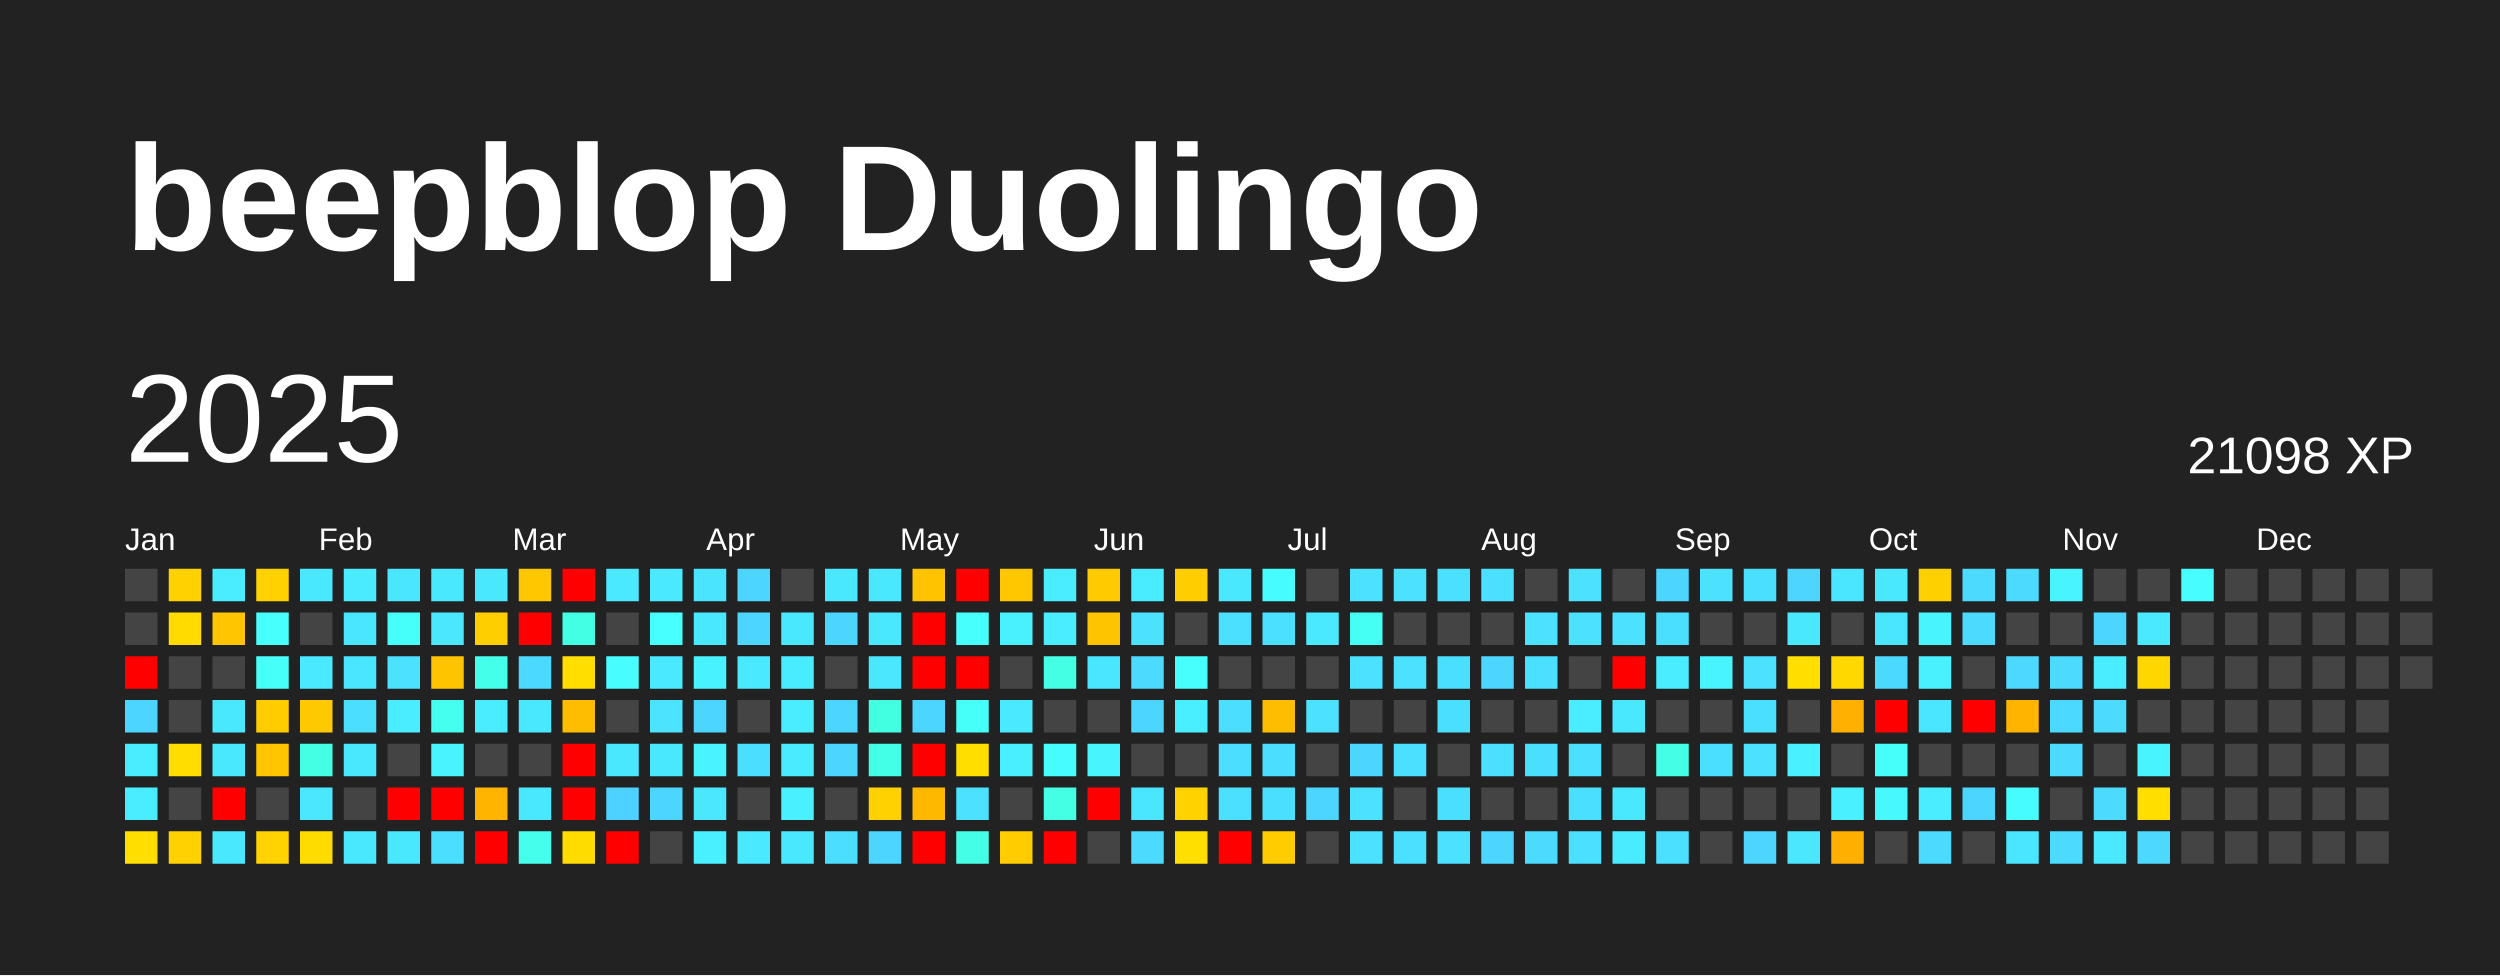
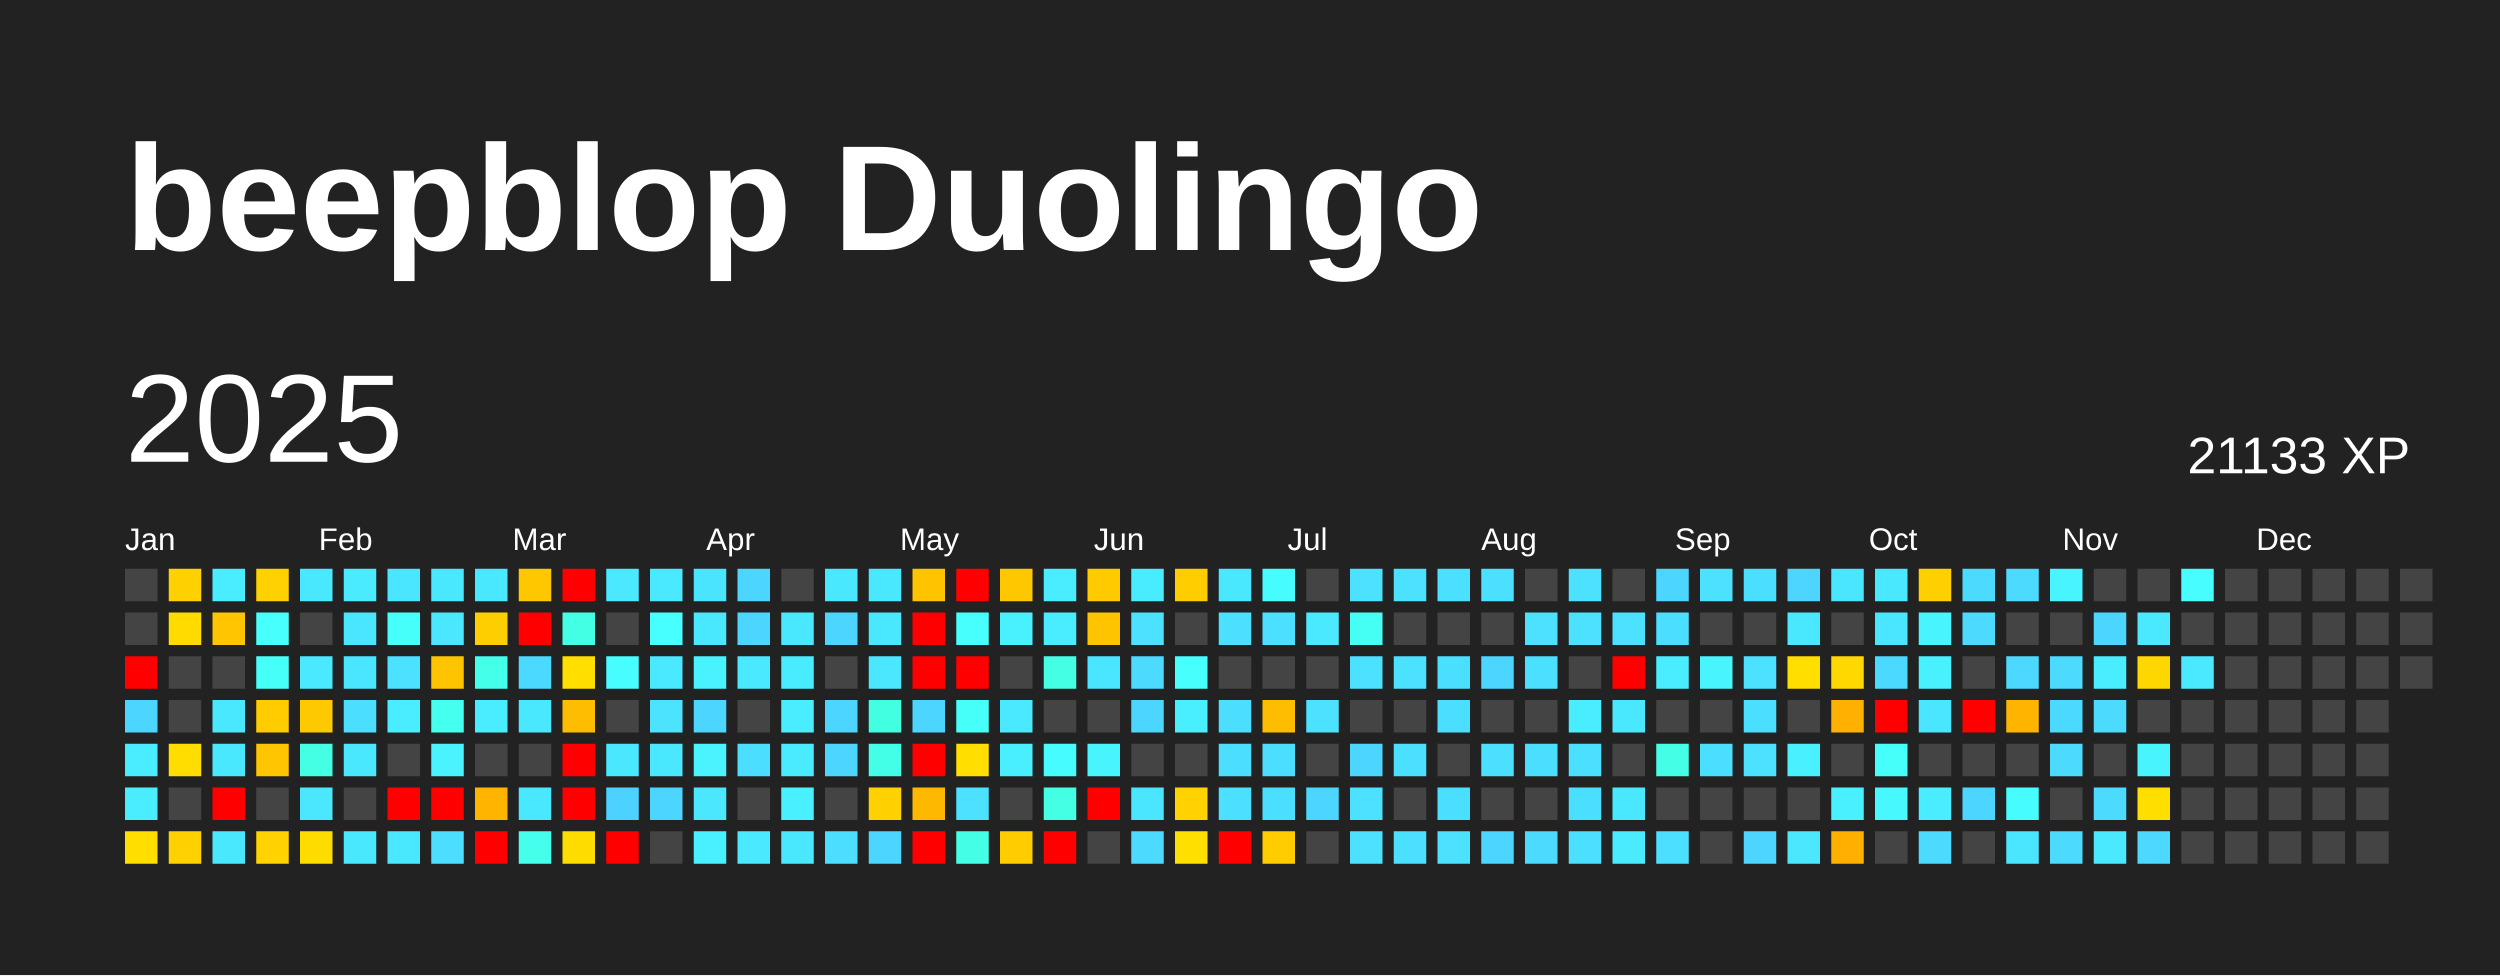
<svg xmlns="http://www.w3.org/2000/svg" baseProfile="full" height="78mm" version="1.1" viewBox="0,0,200,78" width="200mm">
  <defs />
  <rect fill="#222222" height="78" width="200" x="0" y="0" />
  <text fill="#FFFFFF" style="font-size:12px; font-family:Arial; font-weight:bold;" x="10" y="20">beepblop Duolingo</text>
  <text dominant-baseline="hanging" fill="#FFFFFF" style="font-size:10.0px; font-family:Arial;" x="10" y="30">2025</text>
-   <text dominant-baseline="hanging" fill="#FFFFFF" style="font-size:4.125px; font-family:Arial;" x="175" y="35">21098 XP</text>
+   <text dominant-baseline="hanging" fill="#FFFFFF" style="font-size:4.125px; font-family:Arial;" x="175" y="35">21133 XP</text>
  <text fill="#FFFFFF" style="font-size:2.5px; font-family:Arial" x="10.0" y="44">Jan</text>
  <text fill="#FFFFFF" style="font-size:2.5px; font-family:Arial" x="25.5" y="44">Feb</text>
  <text fill="#FFFFFF" style="font-size:2.5px; font-family:Arial" x="41.0" y="44">Mar</text>
  <text fill="#FFFFFF" style="font-size:2.5px; font-family:Arial" x="56.5" y="44">Apr</text>
  <text fill="#FFFFFF" style="font-size:2.5px; font-family:Arial" x="72.0" y="44">May</text>
  <text fill="#FFFFFF" style="font-size:2.5px; font-family:Arial" x="87.5" y="44">Jun</text>
  <text fill="#FFFFFF" style="font-size:2.5px; font-family:Arial" x="103.0" y="44">Jul</text>
  <text fill="#FFFFFF" style="font-size:2.5px; font-family:Arial" x="118.5" y="44">Aug</text>
  <text fill="#FFFFFF" style="font-size:2.5px; font-family:Arial" x="134.0" y="44">Sep</text>
  <text fill="#FFFFFF" style="font-size:2.5px; font-family:Arial" x="149.5" y="44">Oct</text>
  <text fill="#FFFFFF" style="font-size:2.5px; font-family:Arial" x="165.0" y="44">Nov</text>
  <text fill="#FFFFFF" style="font-size:2.5px; font-family:Arial" x="180.5" y="44">Dec</text>
  <rect fill="#444444" height="2.6" width="2.6" x="10.0" y="45.5" />
  <rect fill="#444444" height="2.6" width="2.6" x="10.0" y="49.0" />
  <rect fill="red" height="2.6" width="2.6" x="10.0" y="52.5" />
  <rect fill="#4cd6ff" height="2.6" width="2.6" x="10.0" y="56.0" />
  <rect fill="#49edff" height="2.6" width="2.6" x="10.0" y="59.5" />
  <rect fill="#49edff" height="2.6" width="2.6" x="10.0" y="63.0" />
  <rect fill="#ffde00" height="2.6" width="2.6" x="10.0" y="66.5" />
  <rect fill="#ffd100" height="2.6" width="2.6" x="13.5" y="45.5" />
  <rect fill="#ffdb00" height="2.6" width="2.6" x="13.5" y="49.0" />
  <rect fill="#444444" height="2.6" width="2.6" x="13.5" y="52.5" />
  <rect fill="#444444" height="2.6" width="2.6" x="13.5" y="56.0" />
  <rect fill="#ffdd00" height="2.6" width="2.6" x="13.5" y="59.5" />
  <rect fill="#444444" height="2.6" width="2.6" x="13.5" y="63.0" />
  <rect fill="#ffd100" height="2.6" width="2.6" x="13.5" y="66.5" />
  <rect fill="#49edff" height="2.6" width="2.6" x="17.0" y="45.5" />
  <rect fill="#ffc500" height="2.6" width="2.6" x="17.0" y="49.0" />
  <rect fill="#444444" height="2.6" width="2.6" x="17.0" y="52.5" />
  <rect fill="#4ae8ff" height="2.6" width="2.6" x="17.0" y="56.0" />
  <rect fill="#4ae8ff" height="2.6" width="2.6" x="17.0" y="59.5" />
  <rect fill="red" height="2.6" width="2.6" x="17.0" y="63.0" />
  <rect fill="#4ae8ff" height="2.6" width="2.6" x="17.0" y="66.5" />
  <rect fill="#ffd100" height="2.6" width="2.6" x="20.5" y="45.5" />
  <rect fill="#47fffc" height="2.6" width="2.6" x="20.5" y="49.0" />
  <rect fill="#46fff9" height="2.6" width="2.6" x="20.5" y="52.5" />
  <rect fill="#ffcc00" height="2.6" width="2.6" x="20.5" y="56.0" />
  <rect fill="#ffc500" height="2.6" width="2.6" x="20.5" y="59.5" />
  <rect fill="#444444" height="2.6" width="2.6" x="20.5" y="63.0" />
  <rect fill="#ffd200" height="2.6" width="2.6" x="20.5" y="66.5" />
  <rect fill="#4ae8ff" height="2.6" width="2.6" x="24.0" y="45.5" />
  <rect fill="#444444" height="2.6" width="2.6" x="24.0" y="49.0" />
  <rect fill="#4ae9ff" height="2.6" width="2.6" x="24.0" y="52.5" />
  <rect fill="#ffc900" height="2.6" width="2.6" x="24.0" y="56.0" />
  <rect fill="#44ffe4" height="2.6" width="2.6" x="24.0" y="59.5" />
  <rect fill="#4ae7ff" height="2.6" width="2.6" x="24.0" y="63.0" />
  <rect fill="#ffdc00" height="2.6" width="2.6" x="24.0" y="66.5" />
  <rect fill="#4aebff" height="2.6" width="2.6" x="27.5" y="45.5" />
  <rect fill="#4ae5ff" height="2.6" width="2.6" x="27.5" y="49.0" />
  <rect fill="#4ae6ff" height="2.6" width="2.6" x="27.5" y="52.5" />
  <rect fill="#4bdeff" height="2.6" width="2.6" x="27.5" y="56.0" />
  <rect fill="#4ae8ff" height="2.6" width="2.6" x="27.5" y="59.5" />
  <rect fill="#444444" height="2.6" width="2.6" x="27.5" y="63.0" />
  <rect fill="#4ae8ff" height="2.6" width="2.6" x="27.5" y="66.5" />
  <rect fill="#4ae5ff" height="2.6" width="2.6" x="31.0" y="45.5" />
  <rect fill="#46fffb" height="2.6" width="2.6" x="31.0" y="49.0" />
  <rect fill="#4be1ff" height="2.6" width="2.6" x="31.0" y="52.5" />
  <rect fill="#4aecff" height="2.6" width="2.6" x="31.0" y="56.0" />
  <rect fill="#444444" height="2.6" width="2.6" x="31.0" y="59.5" />
  <rect fill="red" height="2.6" width="2.6" x="31.0" y="63.0" />
  <rect fill="#4ae8ff" height="2.6" width="2.6" x="31.0" y="66.5" />
  <rect fill="#4ae8ff" height="2.6" width="2.6" x="34.5" y="45.5" />
  <rect fill="#4ae7ff" height="2.6" width="2.6" x="34.5" y="49.0" />
  <rect fill="#ffc400" height="2.6" width="2.6" x="34.5" y="52.5" />
  <rect fill="#45ffef" height="2.6" width="2.6" x="34.5" y="56.0" />
  <rect fill="#49f3ff" height="2.6" width="2.6" x="34.5" y="59.5" />
  <rect fill="red" height="2.6" width="2.6" x="34.5" y="63.0" />
  <rect fill="#4bdeff" height="2.6" width="2.6" x="34.5" y="66.5" />
  <rect fill="#4ae8ff" height="2.6" width="2.6" x="38.0" y="45.5" />
  <rect fill="#ffce00" height="2.6" width="2.6" x="38.0" y="49.0" />
  <rect fill="#44ffea" height="2.6" width="2.6" x="38.0" y="52.5" />
  <rect fill="#49edff" height="2.6" width="2.6" x="38.0" y="56.0" />
  <rect fill="#444444" height="2.6" width="2.6" x="38.0" y="59.5" />
  <rect fill="#ffb400" height="2.6" width="2.6" x="38.0" y="63.0" />
  <rect fill="red" height="2.6" width="2.6" x="38.0" y="66.5" />
  <rect fill="#ffc700" height="2.6" width="2.6" x="41.5" y="45.5" />
  <rect fill="red" height="2.6" width="2.6" x="41.5" y="49.0" />
  <rect fill="#4cd9ff" height="2.6" width="2.6" x="41.5" y="52.5" />
  <rect fill="#4ae8ff" height="2.6" width="2.6" x="41.5" y="56.0" />
  <rect fill="#444444" height="2.6" width="2.6" x="41.5" y="59.5" />
  <rect fill="#4ae8ff" height="2.6" width="2.6" x="41.5" y="63.0" />
  <rect fill="#45ffec" height="2.6" width="2.6" x="41.5" y="66.5" />
  <rect fill="red" height="2.6" width="2.6" x="45.0" y="45.5" />
  <rect fill="#43ffe3" height="2.6" width="2.6" x="45.0" y="49.0" />
  <rect fill="#ffde00" height="2.6" width="2.6" x="45.0" y="52.5" />
  <rect fill="#ffbd00" height="2.6" width="2.6" x="45.0" y="56.0" />
  <rect fill="red" height="2.6" width="2.6" x="45.0" y="59.5" />
  <rect fill="red" height="2.6" width="2.6" x="45.0" y="63.0" />
  <rect fill="#ffdc00" height="2.6" width="2.6" x="45.0" y="66.5" />
  <rect fill="#4ae9ff" height="2.6" width="2.6" x="48.5" y="45.5" />
  <rect fill="#444444" height="2.6" width="2.6" x="48.5" y="49.0" />
  <rect fill="#47fdff" height="2.6" width="2.6" x="48.5" y="52.5" />
  <rect fill="#444444" height="2.6" width="2.6" x="48.5" y="56.0" />
  <rect fill="#4ae8ff" height="2.6" width="2.6" x="48.5" y="59.5" />
  <rect fill="#4dd2ff" height="2.6" width="2.6" x="48.5" y="63.0" />
  <rect fill="red" height="2.6" width="2.6" x="48.5" y="66.5" />
  <rect fill="#4ae9ff" height="2.6" width="2.6" x="52.0" y="45.5" />
  <rect fill="#47ffff" height="2.6" width="2.6" x="52.0" y="49.0" />
  <rect fill="#4ae9ff" height="2.6" width="2.6" x="52.0" y="52.5" />
  <rect fill="#4be3ff" height="2.6" width="2.6" x="52.0" y="56.0" />
  <rect fill="#4ae8ff" height="2.6" width="2.6" x="52.0" y="59.5" />
  <rect fill="#4cd6ff" height="2.6" width="2.6" x="52.0" y="63.0" />
  <rect fill="#444444" height="2.6" width="2.6" x="52.0" y="66.5" />
  <rect fill="#4be4ff" height="2.6" width="2.6" x="55.5" y="45.5" />
  <rect fill="#4ae8ff" height="2.6" width="2.6" x="55.5" y="49.0" />
  <rect fill="#49f2ff" height="2.6" width="2.6" x="55.5" y="52.5" />
  <rect fill="#4cd6ff" height="2.6" width="2.6" x="55.5" y="56.0" />
  <rect fill="#49f3ff" height="2.6" width="2.6" x="55.5" y="59.5" />
  <rect fill="#4ae7ff" height="2.6" width="2.6" x="55.5" y="63.0" />
  <rect fill="#49f0ff" height="2.6" width="2.6" x="55.5" y="66.5" />
  <rect fill="#4cd6ff" height="2.6" width="2.6" x="59.0" y="45.5" />
  <rect fill="#4cd6ff" height="2.6" width="2.6" x="59.0" y="49.0" />
  <rect fill="#4ae9ff" height="2.6" width="2.6" x="59.0" y="52.5" />
  <rect fill="#444444" height="2.6" width="2.6" x="59.0" y="56.0" />
  <rect fill="#4bdeff" height="2.6" width="2.6" x="59.0" y="59.5" />
  <rect fill="#444444" height="2.6" width="2.6" x="59.0" y="63.0" />
  <rect fill="#4ae9ff" height="2.6" width="2.6" x="59.0" y="66.5" />
  <rect fill="#444444" height="2.6" width="2.6" x="62.5" y="45.5" />
  <rect fill="#4ae8ff" height="2.6" width="2.6" x="62.5" y="49.0" />
  <rect fill="#49ecff" height="2.6" width="2.6" x="62.5" y="52.5" />
  <rect fill="#4aecff" height="2.6" width="2.6" x="62.5" y="56.0" />
  <rect fill="#4aebff" height="2.6" width="2.6" x="62.5" y="59.5" />
  <rect fill="#49f0ff" height="2.6" width="2.6" x="62.5" y="63.0" />
  <rect fill="#4ae8ff" height="2.6" width="2.6" x="62.5" y="66.5" />
  <rect fill="#4ae8ff" height="2.6" width="2.6" x="66.0" y="45.5" />
  <rect fill="#4cd6ff" height="2.6" width="2.6" x="66.0" y="49.0" />
  <rect fill="#444444" height="2.6" width="2.6" x="66.0" y="52.5" />
  <rect fill="#4cd6ff" height="2.6" width="2.6" x="66.0" y="56.0" />
  <rect fill="#4cd6ff" height="2.6" width="2.6" x="66.0" y="59.5" />
  <rect fill="#444444" height="2.6" width="2.6" x="66.0" y="63.0" />
  <rect fill="#4bdeff" height="2.6" width="2.6" x="66.0" y="66.5" />
  <rect fill="#4ae8ff" height="2.6" width="2.6" x="69.5" y="45.5" />
  <rect fill="#4ae8ff" height="2.6" width="2.6" x="69.5" y="49.0" />
  <rect fill="#4ae7ff" height="2.6" width="2.6" x="69.5" y="52.5" />
  <rect fill="#43ffe2" height="2.6" width="2.6" x="69.5" y="56.0" />
  <rect fill="#44ffe8" height="2.6" width="2.6" x="69.5" y="59.5" />
  <rect fill="#ffd100" height="2.6" width="2.6" x="69.5" y="63.0" />
  <rect fill="#4cd6ff" height="2.6" width="2.6" x="69.5" y="66.5" />
  <rect fill="#ffc300" height="2.6" width="2.6" x="73.0" y="45.5" />
  <rect fill="red" height="2.6" width="2.6" x="73.0" y="49.0" />
  <rect fill="red" height="2.6" width="2.6" x="73.0" y="52.5" />
  <rect fill="#4cd6ff" height="2.6" width="2.6" x="73.0" y="56.0" />
  <rect fill="red" height="2.6" width="2.6" x="73.0" y="59.5" />
  <rect fill="#ffb800" height="2.6" width="2.6" x="73.0" y="63.0" />
  <rect fill="red" height="2.6" width="2.6" x="73.0" y="66.5" />
  <rect fill="red" height="2.6" width="2.6" x="76.5" y="45.5" />
  <rect fill="#47fffc" height="2.6" width="2.6" x="76.5" y="49.0" />
  <rect fill="red" height="2.6" width="2.6" x="76.5" y="52.5" />
  <rect fill="#46fff8" height="2.6" width="2.6" x="76.5" y="56.0" />
  <rect fill="#ffde00" height="2.6" width="2.6" x="76.5" y="59.5" />
  <rect fill="#4be1ff" height="2.6" width="2.6" x="76.5" y="63.0" />
  <rect fill="#44ffe6" height="2.6" width="2.6" x="76.5" y="66.5" />
  <rect fill="#ffc700" height="2.6" width="2.6" x="80.0" y="45.5" />
  <rect fill="#49f1ff" height="2.6" width="2.6" x="80.0" y="49.0" />
  <rect fill="#444444" height="2.6" width="2.6" x="80.0" y="52.5" />
  <rect fill="#4ae9ff" height="2.6" width="2.6" x="80.0" y="56.0" />
  <rect fill="#49efff" height="2.6" width="2.6" x="80.0" y="59.5" />
  <rect fill="#444444" height="2.6" width="2.6" x="80.0" y="63.0" />
  <rect fill="#ffcc00" height="2.6" width="2.6" x="80.0" y="66.5" />
  <rect fill="#4aecff" height="2.6" width="2.6" x="83.5" y="45.5" />
  <rect fill="#4aecff" height="2.6" width="2.6" x="83.5" y="49.0" />
  <rect fill="#44ffe4" height="2.6" width="2.6" x="83.5" y="52.5" />
  <rect fill="#444444" height="2.6" width="2.6" x="83.5" y="56.0" />
  <rect fill="#47fcff" height="2.6" width="2.6" x="83.5" y="59.5" />
  <rect fill="#44ffe4" height="2.6" width="2.6" x="83.5" y="63.0" />
  <rect fill="red" height="2.6" width="2.6" x="83.5" y="66.5" />
  <rect fill="#ffca00" height="2.6" width="2.6" x="87.0" y="45.5" />
  <rect fill="#ffc400" height="2.6" width="2.6" x="87.0" y="49.0" />
  <rect fill="#4ae5ff" height="2.6" width="2.6" x="87.0" y="52.5" />
  <rect fill="#444444" height="2.6" width="2.6" x="87.0" y="56.0" />
  <rect fill="#48f5ff" height="2.6" width="2.6" x="87.0" y="59.5" />
  <rect fill="red" height="2.6" width="2.6" x="87.0" y="63.0" />
  <rect fill="#444444" height="2.6" width="2.6" x="87.0" y="66.5" />
  <rect fill="#49ecff" height="2.6" width="2.6" x="90.5" y="45.5" />
  <rect fill="#4be1ff" height="2.6" width="2.6" x="90.5" y="49.0" />
  <rect fill="#4cdaff" height="2.6" width="2.6" x="90.5" y="52.5" />
  <rect fill="#4cd6ff" height="2.6" width="2.6" x="90.5" y="56.0" />
  <rect fill="#444444" height="2.6" width="2.6" x="90.5" y="59.5" />
  <rect fill="#4ae5ff" height="2.6" width="2.6" x="90.5" y="63.0" />
  <rect fill="#4cdaff" height="2.6" width="2.6" x="90.5" y="66.5" />
  <rect fill="#ffcd00" height="2.6" width="2.6" x="94.0" y="45.5" />
  <rect fill="#444444" height="2.6" width="2.6" x="94.0" y="49.0" />
  <rect fill="#47fffd" height="2.6" width="2.6" x="94.0" y="52.5" />
  <rect fill="#49efff" height="2.6" width="2.6" x="94.0" y="56.0" />
  <rect fill="#444444" height="2.6" width="2.6" x="94.0" y="59.5" />
  <rect fill="#ffd200" height="2.6" width="2.6" x="94.0" y="63.0" />
  <rect fill="#ffdf00" height="2.6" width="2.6" x="94.0" y="66.5" />
  <rect fill="#4ae8ff" height="2.6" width="2.6" x="97.5" y="45.5" />
  <rect fill="#4be0ff" height="2.6" width="2.6" x="97.5" y="49.0" />
  <rect fill="#444444" height="2.6" width="2.6" x="97.5" y="52.5" />
  <rect fill="#4bdeff" height="2.6" width="2.6" x="97.5" y="56.0" />
  <rect fill="#4bdeff" height="2.6" width="2.6" x="97.5" y="59.5" />
  <rect fill="#4be0ff" height="2.6" width="2.6" x="97.5" y="63.0" />
  <rect fill="red" height="2.6" width="2.6" x="97.5" y="66.5" />
  <rect fill="#47fcff" height="2.6" width="2.6" x="101.0" y="45.5" />
  <rect fill="#4be0ff" height="2.6" width="2.6" x="101.0" y="49.0" />
  <rect fill="#444444" height="2.6" width="2.6" x="101.0" y="52.5" />
  <rect fill="#ffbd00" height="2.6" width="2.6" x="101.0" y="56.0" />
  <rect fill="#4bdeff" height="2.6" width="2.6" x="101.0" y="59.5" />
  <rect fill="#4bdfff" height="2.6" width="2.6" x="101.0" y="63.0" />
  <rect fill="#ffcc00" height="2.6" width="2.6" x="101.0" y="66.5" />
  <rect fill="#444444" height="2.6" width="2.6" x="104.5" y="45.5" />
  <rect fill="#4ae9ff" height="2.6" width="2.6" x="104.5" y="49.0" />
  <rect fill="#444444" height="2.6" width="2.6" x="104.5" y="52.5" />
  <rect fill="#4be1ff" height="2.6" width="2.6" x="104.5" y="56.0" />
  <rect fill="#444444" height="2.6" width="2.6" x="104.5" y="59.5" />
  <rect fill="#4cd6ff" height="2.6" width="2.6" x="104.5" y="63.0" />
  <rect fill="#444444" height="2.6" width="2.6" x="104.5" y="66.5" />
  <rect fill="#4be1ff" height="2.6" width="2.6" x="108.0" y="45.5" />
  <rect fill="#46fff4" height="2.6" width="2.6" x="108.0" y="49.0" />
  <rect fill="#4be1ff" height="2.6" width="2.6" x="108.0" y="52.5" />
  <rect fill="#444444" height="2.6" width="2.6" x="108.0" y="56.0" />
  <rect fill="#4cd6ff" height="2.6" width="2.6" x="108.0" y="59.5" />
  <rect fill="#4be1ff" height="2.6" width="2.6" x="108.0" y="63.0" />
  <rect fill="#4be1ff" height="2.6" width="2.6" x="108.0" y="66.5" />
  <rect fill="#4be1ff" height="2.6" width="2.6" x="111.5" y="45.5" />
  <rect fill="#444444" height="2.6" width="2.6" x="111.5" y="49.0" />
  <rect fill="#4be1ff" height="2.6" width="2.6" x="111.5" y="52.5" />
  <rect fill="#444444" height="2.6" width="2.6" x="111.5" y="56.0" />
  <rect fill="#4be0ff" height="2.6" width="2.6" x="111.5" y="59.5" />
  <rect fill="#444444" height="2.6" width="2.6" x="111.5" y="63.0" />
  <rect fill="#4be0ff" height="2.6" width="2.6" x="111.5" y="66.5" />
  <rect fill="#4be0ff" height="2.6" width="2.6" x="115.0" y="45.5" />
  <rect fill="#444444" height="2.6" width="2.6" x="115.0" y="49.0" />
  <rect fill="#4bdfff" height="2.6" width="2.6" x="115.0" y="52.5" />
  <rect fill="#4bdfff" height="2.6" width="2.6" x="115.0" y="56.0" />
  <rect fill="#444444" height="2.6" width="2.6" x="115.0" y="59.5" />
  <rect fill="#4bdfff" height="2.6" width="2.6" x="115.0" y="63.0" />
  <rect fill="#4be1ff" height="2.6" width="2.6" x="115.0" y="66.5" />
  <rect fill="#4be0ff" height="2.6" width="2.6" x="118.5" y="45.5" />
  <rect fill="#444444" height="2.6" width="2.6" x="118.5" y="49.0" />
  <rect fill="#4cd6ff" height="2.6" width="2.6" x="118.5" y="52.5" />
  <rect fill="#444444" height="2.6" width="2.6" x="118.5" y="56.0" />
  <rect fill="#4be0ff" height="2.6" width="2.6" x="118.5" y="59.5" />
  <rect fill="#444444" height="2.6" width="2.6" x="118.5" y="63.0" />
  <rect fill="#4cd6ff" height="2.6" width="2.6" x="118.5" y="66.5" />
  <rect fill="#444444" height="2.6" width="2.6" x="122.0" y="45.5" />
  <rect fill="#4be1ff" height="2.6" width="2.6" x="122.0" y="49.0" />
  <rect fill="#4be0ff" height="2.6" width="2.6" x="122.0" y="52.5" />
  <rect fill="#444444" height="2.6" width="2.6" x="122.0" y="56.0" />
  <rect fill="#4bdfff" height="2.6" width="2.6" x="122.0" y="59.5" />
  <rect fill="#444444" height="2.6" width="2.6" x="122.0" y="63.0" />
  <rect fill="#4cdaff" height="2.6" width="2.6" x="122.0" y="66.5" />
  <rect fill="#4be1ff" height="2.6" width="2.6" x="125.5" y="45.5" />
  <rect fill="#4be1ff" height="2.6" width="2.6" x="125.5" y="49.0" />
  <rect fill="#444444" height="2.6" width="2.6" x="125.5" y="52.5" />
  <rect fill="#49edff" height="2.6" width="2.6" x="125.5" y="56.0" />
  <rect fill="#4be0ff" height="2.6" width="2.6" x="125.5" y="59.5" />
  <rect fill="#4bdfff" height="2.6" width="2.6" x="125.5" y="63.0" />
  <rect fill="#4be0ff" height="2.6" width="2.6" x="125.5" y="66.5" />
  <rect fill="#444444" height="2.6" width="2.6" x="129.0" y="45.5" />
  <rect fill="#4be1ff" height="2.6" width="2.6" x="129.0" y="49.0" />
  <rect fill="red" height="2.6" width="2.6" x="129.0" y="52.5" />
  <rect fill="#4ae8ff" height="2.6" width="2.6" x="129.0" y="56.0" />
  <rect fill="#444444" height="2.6" width="2.6" x="129.0" y="59.5" />
  <rect fill="#4ae8ff" height="2.6" width="2.6" x="129.0" y="63.0" />
  <rect fill="#4aebff" height="2.6" width="2.6" x="129.0" y="66.5" />
  <rect fill="#4cd6ff" height="2.6" width="2.6" x="132.5" y="45.5" />
  <rect fill="#4bdfff" height="2.6" width="2.6" x="132.5" y="49.0" />
  <rect fill="#49edff" height="2.6" width="2.6" x="132.5" y="52.5" />
  <rect fill="#444444" height="2.6" width="2.6" x="132.5" y="56.0" />
  <rect fill="#44ffe5" height="2.6" width="2.6" x="132.5" y="59.5" />
  <rect fill="#444444" height="2.6" width="2.6" x="132.5" y="63.0" />
  <rect fill="#4be0ff" height="2.6" width="2.6" x="132.5" y="66.5" />
  <rect fill="#4be1ff" height="2.6" width="2.6" x="136.0" y="45.5" />
  <rect fill="#444444" height="2.6" width="2.6" x="136.0" y="49.0" />
  <rect fill="#48f5ff" height="2.6" width="2.6" x="136.0" y="52.5" />
  <rect fill="#444444" height="2.6" width="2.6" x="136.0" y="56.0" />
  <rect fill="#4bdfff" height="2.6" width="2.6" x="136.0" y="59.5" />
  <rect fill="#444444" height="2.6" width="2.6" x="136.0" y="63.0" />
  <rect fill="#444444" height="2.6" width="2.6" x="136.0" y="66.5" />
  <rect fill="#4bdfff" height="2.6" width="2.6" x="139.5" y="45.5" />
  <rect fill="#444444" height="2.6" width="2.6" x="139.5" y="49.0" />
  <rect fill="#4be1ff" height="2.6" width="2.6" x="139.5" y="52.5" />
  <rect fill="#4bdfff" height="2.6" width="2.6" x="139.5" y="56.0" />
  <rect fill="#4be1ff" height="2.6" width="2.6" x="139.5" y="59.5" />
  <rect fill="#444444" height="2.6" width="2.6" x="139.5" y="63.0" />
  <rect fill="#4dd4ff" height="2.6" width="2.6" x="139.5" y="66.5" />
  <rect fill="#4dd4ff" height="2.6" width="2.6" x="143.0" y="45.5" />
  <rect fill="#4ae8ff" height="2.6" width="2.6" x="143.0" y="49.0" />
  <rect fill="#ffde00" height="2.6" width="2.6" x="143.0" y="52.5" />
  <rect fill="#444444" height="2.6" width="2.6" x="143.0" y="56.0" />
  <rect fill="#49f0ff" height="2.6" width="2.6" x="143.0" y="59.5" />
  <rect fill="#444444" height="2.6" width="2.6" x="143.0" y="63.0" />
  <rect fill="#4ae7ff" height="2.6" width="2.6" x="143.0" y="66.5" />
  <rect fill="#4ae5ff" height="2.6" width="2.6" x="146.5" y="45.5" />
  <rect fill="#444444" height="2.6" width="2.6" x="146.5" y="49.0" />
  <rect fill="#ffd800" height="2.6" width="2.6" x="146.5" y="52.5" />
  <rect fill="#ffb000" height="2.6" width="2.6" x="146.5" y="56.0" />
  <rect fill="#444444" height="2.6" width="2.6" x="146.5" y="59.5" />
  <rect fill="#49f0ff" height="2.6" width="2.6" x="146.5" y="63.0" />
  <rect fill="#ffaf00" height="2.6" width="2.6" x="146.5" y="66.5" />
  <rect fill="#4ae8ff" height="2.6" width="2.6" x="150.0" y="45.5" />
  <rect fill="#4ae5ff" height="2.6" width="2.6" x="150.0" y="49.0" />
  <rect fill="#4cd9ff" height="2.6" width="2.6" x="150.0" y="52.5" />
  <rect fill="red" height="2.6" width="2.6" x="150.0" y="56.0" />
  <rect fill="#46fffa" height="2.6" width="2.6" x="150.0" y="59.5" />
  <rect fill="#48f8ff" height="2.6" width="2.6" x="150.0" y="63.0" />
  <rect fill="#444444" height="2.6" width="2.6" x="150.0" y="66.5" />
  <rect fill="#ffd000" height="2.6" width="2.6" x="153.5" y="45.5" />
  <rect fill="#48f5ff" height="2.6" width="2.6" x="153.5" y="49.0" />
  <rect fill="#49f1ff" height="2.6" width="2.6" x="153.5" y="52.5" />
  <rect fill="#4ae5ff" height="2.6" width="2.6" x="153.5" y="56.0" />
  <rect fill="#444444" height="2.6" width="2.6" x="153.5" y="59.5" />
  <rect fill="#49edff" height="2.6" width="2.6" x="153.5" y="63.0" />
  <rect fill="#4cdaff" height="2.6" width="2.6" x="153.5" y="66.5" />
  <rect fill="#4cdaff" height="2.6" width="2.6" x="157.0" y="45.5" />
  <rect fill="#4cdaff" height="2.6" width="2.6" x="157.0" y="49.0" />
  <rect fill="#444444" height="2.6" width="2.6" x="157.0" y="52.5" />
  <rect fill="red" height="2.6" width="2.6" x="157.0" y="56.0" />
  <rect fill="#444444" height="2.6" width="2.6" x="157.0" y="59.5" />
  <rect fill="#4cd6ff" height="2.6" width="2.6" x="157.0" y="63.0" />
  <rect fill="#444444" height="2.6" width="2.6" x="157.0" y="66.5" />
  <rect fill="#4cdaff" height="2.6" width="2.6" x="160.5" y="45.5" />
  <rect fill="#444444" height="2.6" width="2.6" x="160.5" y="49.0" />
  <rect fill="#4cd8ff" height="2.6" width="2.6" x="160.5" y="52.5" />
  <rect fill="#ffb500" height="2.6" width="2.6" x="160.5" y="56.0" />
  <rect fill="#444444" height="2.6" width="2.6" x="160.5" y="59.5" />
  <rect fill="#47fcff" height="2.6" width="2.6" x="160.5" y="63.0" />
  <rect fill="#4ae5ff" height="2.6" width="2.6" x="160.5" y="66.5" />
  <rect fill="#48f4ff" height="2.6" width="2.6" x="164.0" y="45.5" />
  <rect fill="#444444" height="2.6" width="2.6" x="164.0" y="49.0" />
  <rect fill="#4cdaff" height="2.6" width="2.6" x="164.0" y="52.5" />
  <rect fill="#4cd9ff" height="2.6" width="2.6" x="164.0" y="56.0" />
  <rect fill="#4cdaff" height="2.6" width="2.6" x="164.0" y="59.5" />
  <rect fill="#444444" height="2.6" width="2.6" x="164.0" y="63.0" />
  <rect fill="#4cdaff" height="2.6" width="2.6" x="164.0" y="66.5" />
  <rect fill="#444444" height="2.6" width="2.6" x="167.5" y="45.5" />
  <rect fill="#4cd6ff" height="2.6" width="2.6" x="167.5" y="49.0" />
  <rect fill="#49edff" height="2.6" width="2.6" x="167.5" y="52.5" />
  <rect fill="#4cdaff" height="2.6" width="2.6" x="167.5" y="56.0" />
  <rect fill="#444444" height="2.6" width="2.6" x="167.5" y="59.5" />
  <rect fill="#4cdaff" height="2.6" width="2.6" x="167.5" y="63.0" />
  <rect fill="#4ae9ff" height="2.6" width="2.6" x="167.5" y="66.5" />
  <rect fill="#444444" height="2.6" width="2.6" x="171.0" y="45.5" />
  <rect fill="#4ae9ff" height="2.6" width="2.6" x="171.0" y="49.0" />
  <rect fill="#ffd700" height="2.6" width="2.6" x="171.0" y="52.5" />
  <rect fill="#444444" height="2.6" width="2.6" x="171.0" y="56.0" />
  <rect fill="#48f5ff" height="2.6" width="2.6" x="171.0" y="59.5" />
  <rect fill="#ffde00" height="2.6" width="2.6" x="171.0" y="63.0" />
  <rect fill="#4cd8ff" height="2.6" width="2.6" x="171.0" y="66.5" />
  <rect fill="#47fdff" height="2.6" width="2.6" x="174.5" y="45.5" />
  <rect fill="#444444" height="2.6" width="2.6" x="174.5" y="49.0" />
-   <rect fill="#444444" height="2.6" width="2.6" x="174.5" y="52.5" />
+   <rect fill="#4ae9ff" height="2.6" width="2.6" x="174.5" y="52.5" />
  <rect fill="#444444" height="2.6" width="2.6" x="174.5" y="56.0" />
  <rect fill="#444444" height="2.6" width="2.6" x="174.5" y="59.5" />
  <rect fill="#444444" height="2.6" width="2.6" x="174.5" y="63.0" />
  <rect fill="#444444" height="2.6" width="2.6" x="174.5" y="66.5" />
  <rect fill="#444444" height="2.6" width="2.6" x="178.0" y="45.5" />
  <rect fill="#444444" height="2.6" width="2.6" x="178.0" y="49.0" />
  <rect fill="#444444" height="2.6" width="2.6" x="178.0" y="52.5" />
  <rect fill="#444444" height="2.6" width="2.6" x="178.0" y="56.0" />
  <rect fill="#444444" height="2.6" width="2.6" x="178.0" y="59.5" />
  <rect fill="#444444" height="2.6" width="2.6" x="178.0" y="63.0" />
  <rect fill="#444444" height="2.6" width="2.6" x="178.0" y="66.5" />
  <rect fill="#444444" height="2.6" width="2.6" x="181.5" y="45.5" />
  <rect fill="#444444" height="2.6" width="2.6" x="181.5" y="49.0" />
  <rect fill="#444444" height="2.6" width="2.6" x="181.5" y="52.5" />
  <rect fill="#444444" height="2.6" width="2.6" x="181.5" y="56.0" />
  <rect fill="#444444" height="2.6" width="2.6" x="181.5" y="59.5" />
  <rect fill="#444444" height="2.6" width="2.6" x="181.5" y="63.0" />
  <rect fill="#444444" height="2.6" width="2.6" x="181.5" y="66.5" />
  <rect fill="#444444" height="2.6" width="2.6" x="185.0" y="45.5" />
  <rect fill="#444444" height="2.6" width="2.6" x="185.0" y="49.0" />
  <rect fill="#444444" height="2.6" width="2.6" x="185.0" y="52.5" />
  <rect fill="#444444" height="2.6" width="2.6" x="185.0" y="56.0" />
  <rect fill="#444444" height="2.6" width="2.6" x="185.0" y="59.5" />
  <rect fill="#444444" height="2.6" width="2.6" x="185.0" y="63.0" />
  <rect fill="#444444" height="2.6" width="2.6" x="185.0" y="66.5" />
  <rect fill="#444444" height="2.6" width="2.6" x="188.5" y="45.5" />
  <rect fill="#444444" height="2.6" width="2.6" x="188.5" y="49.0" />
  <rect fill="#444444" height="2.6" width="2.6" x="188.5" y="52.5" />
  <rect fill="#444444" height="2.6" width="2.6" x="188.5" y="56.0" />
  <rect fill="#444444" height="2.6" width="2.6" x="188.5" y="59.5" />
  <rect fill="#444444" height="2.6" width="2.6" x="188.5" y="63.0" />
  <rect fill="#444444" height="2.6" width="2.6" x="188.5" y="66.5" />
  <rect fill="#444444" height="2.6" width="2.6" x="192.0" y="45.5" />
  <rect fill="#444444" height="2.6" width="2.6" x="192.0" y="49.0" />
  <rect fill="#444444" height="2.6" width="2.6" x="192.0" y="52.5" />
</svg>
